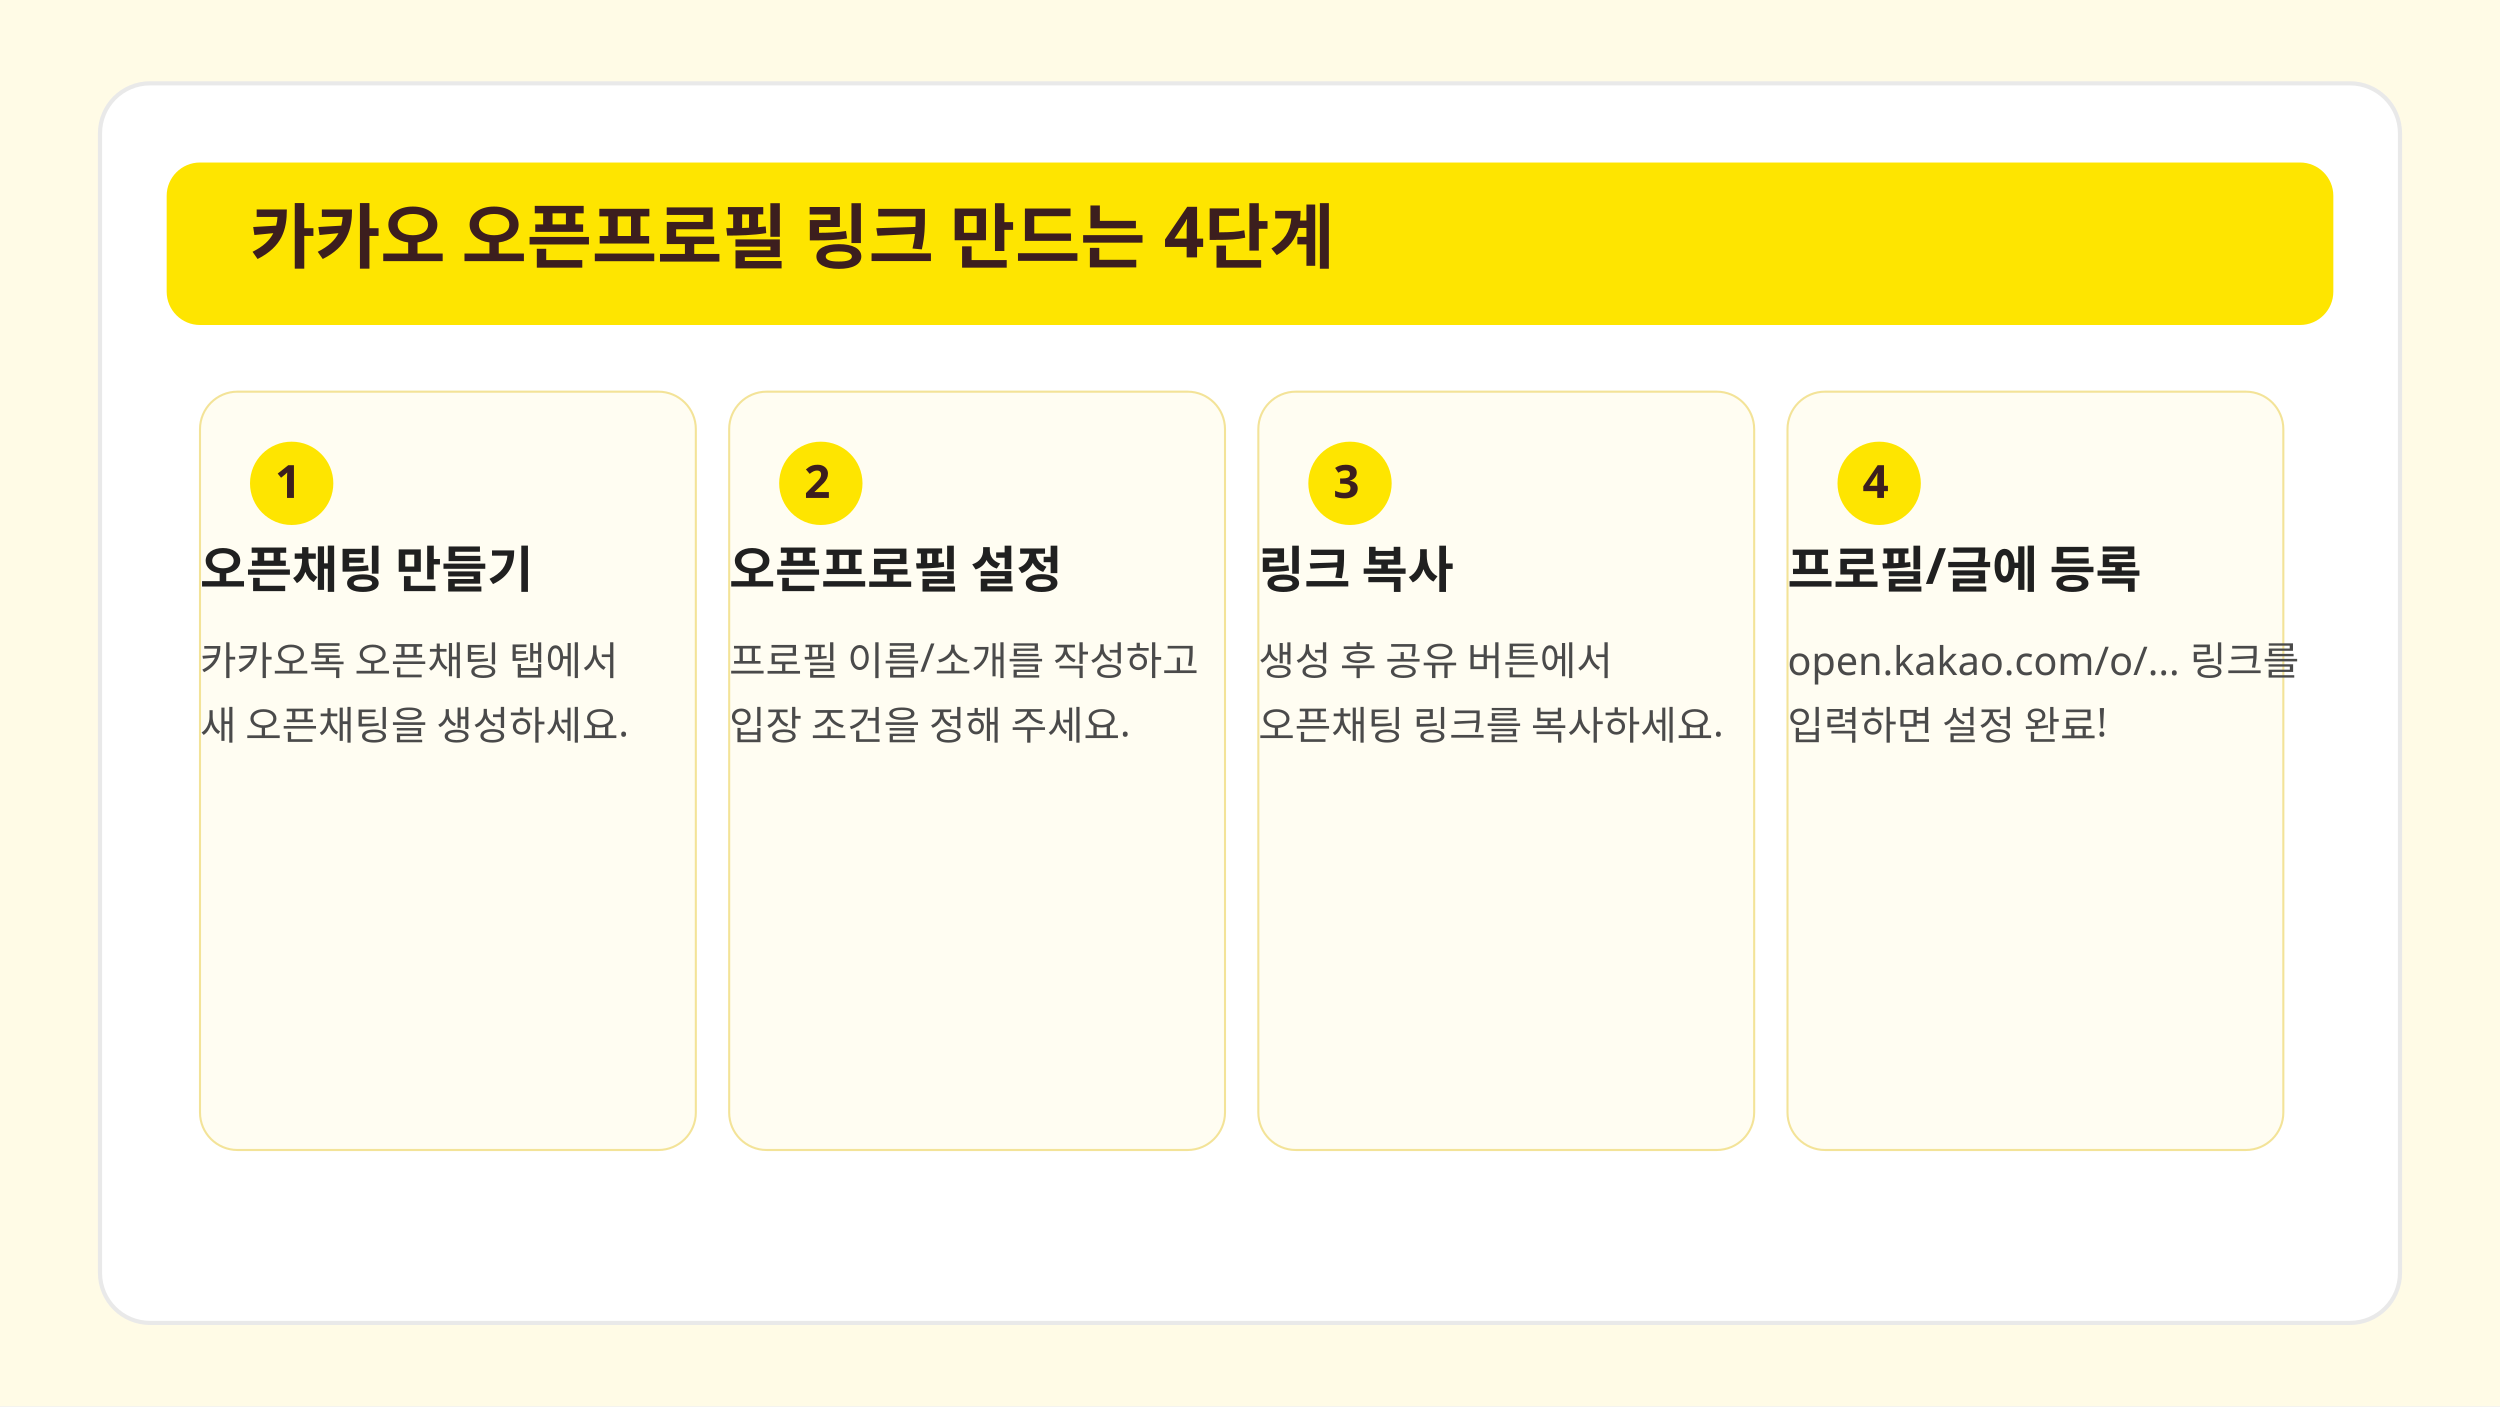
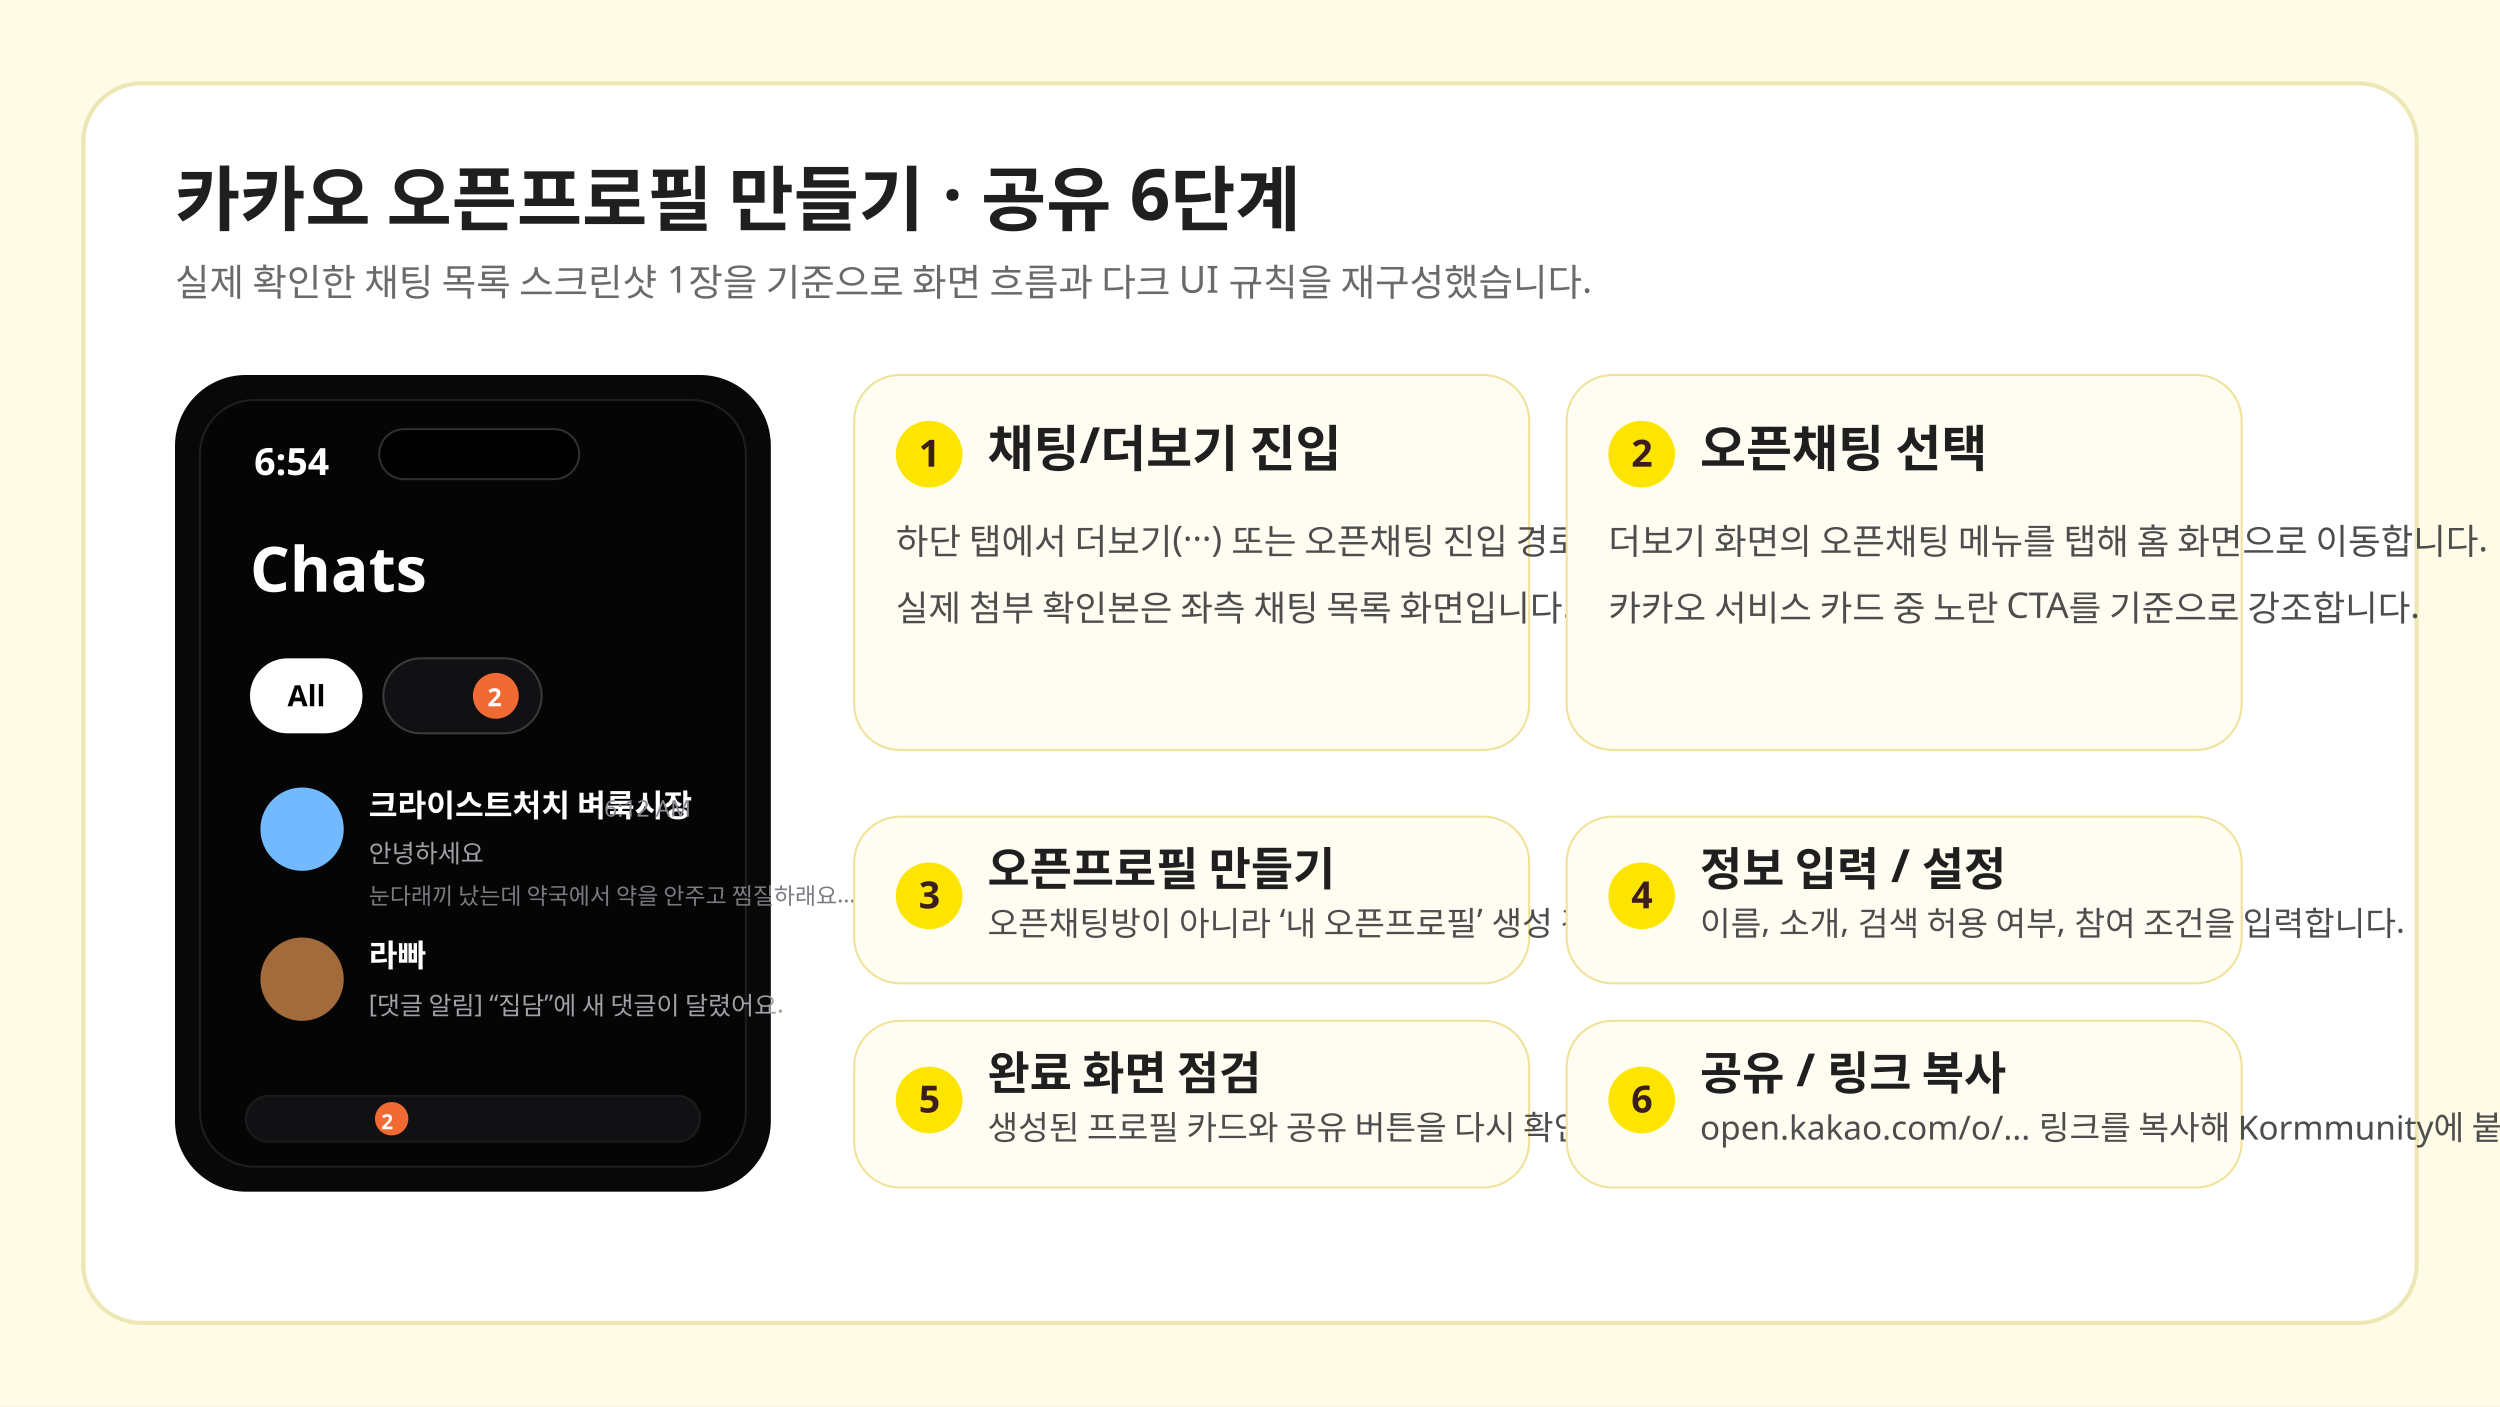
<svg xmlns="http://www.w3.org/2000/svg" width="1200" height="675" viewBox="0 0 1200 675" fill="none">
  <rect width="1200" height="675" fill="#FFFBE6" />
-   <rect x="48" y="40" width="1104" height="595" rx="24" fill="white" stroke="#E9E9E9" stroke-width="2" />
-   <rect x="80" y="78" width="1040" height="78" rx="16" fill="#FEE500" />
-   <text x="120" y="126" fill="#3C1E1E" font-size="34" font-family="Pretendard, Apple SD Gothic Neo, sans-serif" font-weight="700">카카오 오픈프로필 링크 만드는 4단계</text>
+   <rect x="40" y="40" width="1120" height="595" rx="28" fill="white" stroke="#ECE7B5" stroke-width="2" />
+   <text x="84" y="108" fill="#1F1F1F" font-size="34" font-family="Pretendard, Apple SD Gothic Neo, sans-serif" font-weight="700">
+     카카오 오픈프로필 만들기 · 공유 6단계
+   </text>
+   <text x="84" y="142" fill="#6A6A6A" font-size="18" font-family="Pretendard, Apple SD Gothic Neo, sans-serif">
+     실제 확인한 채팅 목록 스크린샷 1장을 기준으로 화면 흐름과 다크 UI 규칙을 재구성했습니다.
+   </text>
+   <rect x="84" y="180" width="286" height="392" rx="34" fill="#080808" />
+   <rect x="96" y="192" width="262" height="368" rx="26" fill="#050505" stroke="#1E1E1E" />
+   <text x="122" y="228" fill="white" font-size="18" font-family="Pretendard, Apple SD Gothic Neo, sans-serif" font-weight="700">6:54</text>
+   <rect x="182" y="206" width="96" height="24" rx="12" fill="black" stroke="#2F2F31" />
+   <text x="120" y="284" fill="white" font-size="30" font-family="Pretendard, Apple SD Gothic Neo, sans-serif" font-weight="700">Chats</text>
+   <rect x="120" y="316" width="54" height="36" rx="18" fill="white" />
+   <text x="138" y="339" fill="black" font-size="14" font-family="Pretendard, Apple SD Gothic Neo, sans-serif" font-weight="700">All</text>
+   <rect x="184" y="316" width="76" height="36" rx="18" fill="#111113" stroke="#3A3A3D" />
+   <circle cx="238" cy="334" r="11" fill="#F26A33" />
+   <text x="234" y="339" fill="white" font-size="12" font-family="Pretendard, Apple SD Gothic Neo, sans-serif" font-weight="700">2</text>
+   <circle cx="145" cy="398" r="20" fill="#73B9FF" />
+   <text x="177" y="392" fill="white" font-size="15" font-family="Pretendard, Apple SD Gothic Neo, sans-serif" font-weight="700">크라이스트처치 벼룩시장</text>
+   <text x="177" y="414" fill="#A0A0A7" font-size="12" font-family="Pretendard, Apple SD Gothic Neo, sans-serif">안녕하세요</text>
+   <text x="177" y="434" fill="#7A7A81" font-size="11" font-family="Pretendard, Apple SD Gothic Neo, sans-serif">눈다래끼 났는데 약국에서 약을 안주고 찜질하래요...</text>
+   <text x="290" y="392" fill="#8B8B92" font-size="11" font-family="Pretendard, Apple SD Gothic Neo, sans-serif">6:12 AM</text>
+   <circle cx="145" cy="470" r="20" fill="#A36B3B" />
+   <text x="177" y="464" fill="white" font-size="15" font-family="Pretendard, Apple SD Gothic Neo, sans-serif" font-weight="700">라빠</text>
+   <text x="177" y="486" fill="#A0A0A7" font-size="12" font-family="Pretendard, Apple SD Gothic Neo, sans-serif">[댓글 알림] “집담”에 새 댓글이 달렸어요.</text>
+   <rect x="118" y="526" width="218" height="22" rx="11" fill="#111113" stroke="#1B1B1D" />
+   <circle cx="188" cy="537" r="8" fill="#F26A33" />
+   <text x="183" y="542" fill="white" font-size="10" font-family="Pretendard, Apple SD Gothic Neo, sans-serif" font-weight="700">2</text>
  <g>
-     <rect x="96" y="188" width="238" height="364" rx="18" fill="#FFFDF2" stroke="#F3E398" />
-     <circle cx="140" cy="232" r="20" fill="#FEE500" />
-     <text x="132" y="239" fill="#3C1E1E" font-size="22" font-family="Pretendard, Apple SD Gothic Neo, sans-serif" font-weight="700">1</text>
-     <text x="96" y="282" fill="#202020" font-size="24" font-family="Pretendard, Apple SD Gothic Neo, sans-serif" font-weight="700">오픈채팅 만들기</text>
-     <text x="96" y="324" fill="#4A4A4A" font-size="19" font-family="Pretendard, Apple SD Gothic Neo, sans-serif">카카오톡 오픈채팅 탭에서</text>
-     <text x="96" y="355" fill="#4A4A4A" font-size="19" font-family="Pretendard, Apple SD Gothic Neo, sans-serif">새 오픈채팅을 생성하세요.</text>
+     <rect x="410" y="180" width="324" height="180" rx="22" fill="#FFFDF2" stroke="#F0E29A" />
+     <circle cx="446" cy="218" r="16" fill="#FEE500" />
+     <text x="441" y="224" fill="#3C1E1E" font-size="18" font-family="Pretendard, Apple SD Gothic Neo, sans-serif" font-weight="700">1</text>
+     <text x="474" y="224" fill="#1F1F1F" font-size="24" font-family="Pretendard, Apple SD Gothic Neo, sans-serif" font-weight="700">채팅/더보기 진입</text>
+     <text x="430" y="266" fill="#4D4D4D" font-size="17" font-family="Pretendard, Apple SD Gothic Neo, sans-serif">하단 탭에서 더보기(···) 또는 오픈채팅 진입 경로를 선택합니다.</text>
+     <text x="430" y="298" fill="#4D4D4D" font-size="17" font-family="Pretendard, Apple SD Gothic Neo, sans-serif">실제 첨부 확인본은 좌측 채팅 목록 화면입니다.</text>
  </g>
  <g>
-     <rect x="350" y="188" width="238" height="364" rx="18" fill="#FFFDF2" stroke="#F3E398" />
-     <circle cx="394" cy="232" r="20" fill="#FEE500" />
-     <text x="386" y="239" fill="#3C1E1E" font-size="22" font-family="Pretendard, Apple SD Gothic Neo, sans-serif" font-weight="700">2</text>
-     <text x="350" y="282" fill="#202020" font-size="24" font-family="Pretendard, Apple SD Gothic Neo, sans-serif" font-weight="700">오픈프로필 설정</text>
-     <text x="350" y="324" fill="#4A4A4A" font-size="19" font-family="Pretendard, Apple SD Gothic Neo, sans-serif">프로필 이름/소개를 작성하고</text>
-     <text x="350" y="355" fill="#4A4A4A" font-size="19" font-family="Pretendard, Apple SD Gothic Neo, sans-serif">입장 조건을 정해 주세요.</text>
+     <rect x="752" y="180" width="324" height="180" rx="22" fill="#FFFDF2" stroke="#F0E29A" />
+     <circle cx="788" cy="218" r="16" fill="#FEE500" />
+     <text x="783" y="224" fill="#3C1E1E" font-size="18" font-family="Pretendard, Apple SD Gothic Neo, sans-serif" font-weight="700">2</text>
+     <text x="816" y="224" fill="#1F1F1F" font-size="24" font-family="Pretendard, Apple SD Gothic Neo, sans-serif" font-weight="700">오픈채팅 선택</text>
+     <text x="772" y="266" fill="#4D4D4D" font-size="17" font-family="Pretendard, Apple SD Gothic Neo, sans-serif">더보기 화면의 오픈채팅 메뉴를 탭해 홈 화면으로 이동합니다.</text>
+     <text x="772" y="298" fill="#4D4D4D" font-size="17" font-family="Pretendard, Apple SD Gothic Neo, sans-serif">카카오 서비스 카드 중 노란 CTA를 기준으로 강조합니다.</text>
  </g>
  <g>
-     <rect x="604" y="188" width="238" height="364" rx="18" fill="#FFFDF2" stroke="#F3E398" />
-     <circle cx="648" cy="232" r="20" fill="#FEE500" />
-     <text x="640" y="239" fill="#3C1E1E" font-size="22" font-family="Pretendard, Apple SD Gothic Neo, sans-serif" font-weight="700">3</text>
-     <text x="604" y="282" fill="#202020" font-size="24" font-family="Pretendard, Apple SD Gothic Neo, sans-serif" font-weight="700">링크 복사</text>
-     <text x="604" y="324" fill="#4A4A4A" font-size="19" font-family="Pretendard, Apple SD Gothic Neo, sans-serif">생성 후 공유 버튼에서</text>
-     <text x="604" y="355" fill="#4A4A4A" font-size="19" font-family="Pretendard, Apple SD Gothic Neo, sans-serif">오픈채팅 링크를 복사하세요.</text>
+     <rect x="410" y="392" width="324" height="80" rx="22" fill="#FFFDF2" stroke="#F0E29A" />
+     <circle cx="446" cy="430" r="16" fill="#FEE500" />
+     <text x="441" y="436" fill="#3C1E1E" font-size="18" font-family="Pretendard, Apple SD Gothic Neo, sans-serif" font-weight="700">3</text>
+     <text x="474" y="425" fill="#1F1F1F" font-size="22" font-family="Pretendard, Apple SD Gothic Neo, sans-serif" font-weight="700">오픈프로필 만들기</text>
+     <text x="474" y="449" fill="#4D4D4D" font-size="16" font-family="Pretendard, Apple SD Gothic Neo, sans-serif">오픈채팅방이 아니라 ‘내 오픈프로필’ 생성 경로를 선택합니다.</text>
  </g>
  <g>
-     <rect x="858" y="188" width="238" height="364" rx="18" fill="#FFFDF2" stroke="#F3E398" />
-     <circle cx="902" cy="232" r="20" fill="#FEE500" />
-     <text x="894" y="239" fill="#3C1E1E" font-size="22" font-family="Pretendard, Apple SD Gothic Neo, sans-serif" font-weight="700">4</text>
-     <text x="858" y="282" fill="#202020" font-size="24" font-family="Pretendard, Apple SD Gothic Neo, sans-serif" font-weight="700">프로필/글에 등록</text>
-     <text x="858" y="324" fill="#4A4A4A" font-size="19" font-family="Pretendard, Apple SD Gothic Neo, sans-serif">open.kakao.com/o/... 링크를</text>
-     <text x="858" y="355" fill="#4A4A4A" font-size="19" font-family="Pretendard, Apple SD Gothic Neo, sans-serif">입력하면 설정 완료!</text>
+     <rect x="752" y="392" width="324" height="80" rx="22" fill="#FFFDF2" stroke="#F0E29A" />
+     <circle cx="788" cy="430" r="16" fill="#FEE500" />
+     <text x="783" y="436" fill="#3C1E1E" font-size="18" font-family="Pretendard, Apple SD Gothic Neo, sans-serif" font-weight="700">4</text>
+     <text x="816" y="425" fill="#1F1F1F" font-size="22" font-family="Pretendard, Apple SD Gothic Neo, sans-serif" font-weight="700">정보 입력 / 설정</text>
+     <text x="816" y="449" fill="#4D4D4D" font-size="16" font-family="Pretendard, Apple SD Gothic Neo, sans-serif">이름, 소개, 검색 허용 여부, 참여 조건을 입력합니다.</text>
+   </g>
+   <g>
+     <rect x="410" y="490" width="324" height="80" rx="22" fill="#FFFDF2" stroke="#F0E29A" />
+     <circle cx="446" cy="528" r="16" fill="#FEE500" />
+     <text x="441" y="534" fill="#3C1E1E" font-size="18" font-family="Pretendard, Apple SD Gothic Neo, sans-serif" font-weight="700">5</text>
+     <text x="474" y="523" fill="#1F1F1F" font-size="22" font-family="Pretendard, Apple SD Gothic Neo, sans-serif" font-weight="700">완료 화면 점검</text>
+     <text x="474" y="547" fill="#4D4D4D" font-size="16" font-family="Pretendard, Apple SD Gothic Neo, sans-serif">생성된 프로필 카드와 공유 버튼을 다시 확인합니다.</text>
+   </g>
+   <g>
+     <rect x="752" y="490" width="324" height="80" rx="22" fill="#FFFDF2" stroke="#F0E29A" />
+     <circle cx="788" cy="528" r="16" fill="#FEE500" />
+     <text x="783" y="534" fill="#3C1E1E" font-size="18" font-family="Pretendard, Apple SD Gothic Neo, sans-serif" font-weight="700">6</text>
+     <text x="816" y="523" fill="#1F1F1F" font-size="22" font-family="Pretendard, Apple SD Gothic Neo, sans-serif" font-weight="700">공유 / 링크 복사</text>
+     <text x="816" y="547" fill="#4D4D4D" font-size="16" font-family="Pretendard, Apple SD Gothic Neo, sans-serif">open.kakao.com/o/... 링크를 복사해 Kormmunity에 붙여넣습니다.</text>
  </g>
</svg>
